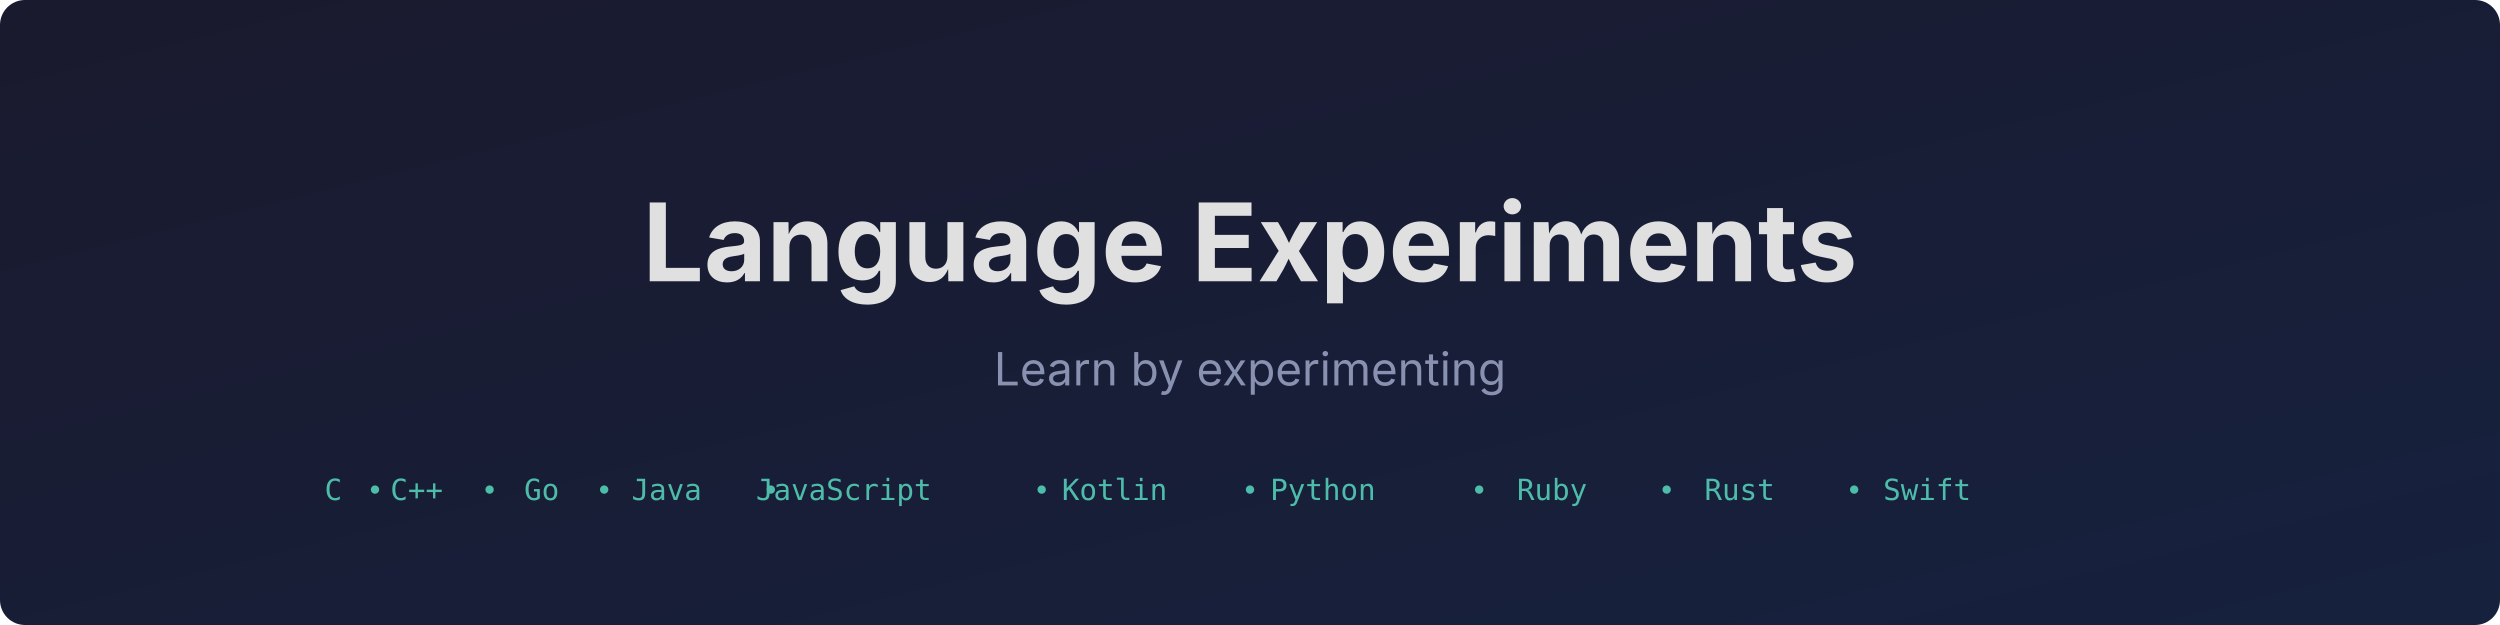
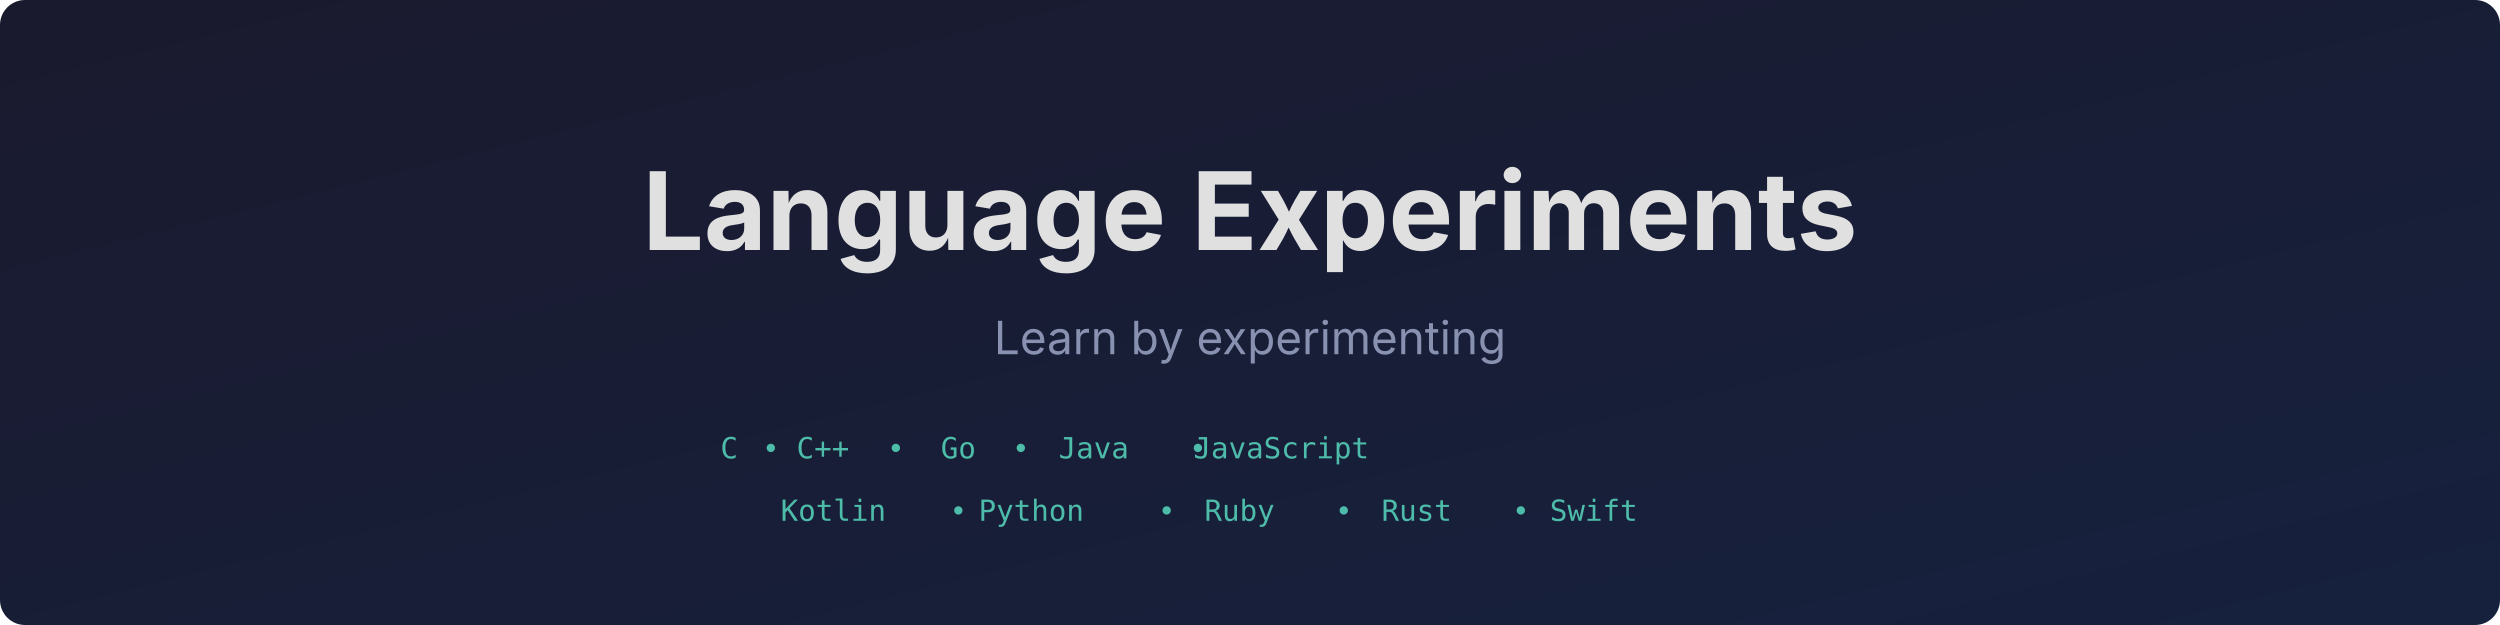
<svg xmlns="http://www.w3.org/2000/svg" viewBox="0 0 1200 300">
  <defs>
    <linearGradient id="bg" x1="0%" y1="0%" x2="100%" y2="100%">
      <stop offset="0%" style="stop-color:#1a1a2e" />
      <stop offset="100%" style="stop-color:#16213e" />
    </linearGradient>
  </defs>
  <rect width="1200" height="300" fill="url(#bg)" rx="12" />
-   <text x="600" y="135" text-anchor="middle" font-family="system-ui, -apple-system, sans-serif" font-size="52" font-weight="700" fill="#e0e0e0">Language Experiments</text>
-   <text x="600" y="185" text-anchor="middle" font-family="system-ui, -apple-system, sans-serif" font-size="22" fill="#8892b0">Learn by experimenting</text>
-   <g transform="translate(600, 240)" text-anchor="middle" opacity="0.7">
-     <text x="-440" font-family="monospace" font-size="14" fill="#64ffda">C</text>
-     <circle cx="-420" cy="-5" r="2" fill="#64ffda" />
-     <text x="-400" font-family="monospace" font-size="14" fill="#64ffda">C++</text>
-     <circle cx="-365" cy="-5" r="2" fill="#64ffda" />
-     <text x="-340" font-family="monospace" font-size="14" fill="#64ffda">Go</text>
-     <circle cx="-310" cy="-5" r="2" fill="#64ffda" />
-     <text x="-280" font-family="monospace" font-size="14" fill="#64ffda">Java</text>
-     <circle cx="-230" cy="-5" r="2" fill="#64ffda" />
-     <text x="-195" font-family="monospace" font-size="14" fill="#64ffda">JavaScript</text>
-     <circle cx="-100" cy="-5" r="2" fill="#64ffda" />
-     <text x="-65" font-family="monospace" font-size="14" fill="#64ffda">Kotlin</text>
-     <circle cx="0" cy="-5" r="2" fill="#64ffda" />
-     <text x="35" font-family="monospace" font-size="14" fill="#64ffda">Python</text>
-     <circle cx="110" cy="-5" r="2" fill="#64ffda" />
-     <text x="145" font-family="monospace" font-size="14" fill="#64ffda">Ruby</text>
-     <circle cx="200" cy="-5" r="2" fill="#64ffda" />
-     <text x="235" font-family="monospace" font-size="14" fill="#64ffda">Rust</text>
-     <circle cx="290" cy="-5" r="2" fill="#64ffda" />
-     <text x="325" font-family="monospace" font-size="14" fill="#64ffda">Swift</text>
+   <text x="600" y="120" text-anchor="middle" font-family="system-ui, -apple-system, sans-serif" font-size="52" font-weight="700" fill="#e0e0e0">Language Experiments</text>
+   <text x="600" y="170" text-anchor="middle" font-family="system-ui, -apple-system, sans-serif" font-size="22" fill="#8892b0">Learn by experimenting</text>
+   <g text-anchor="middle" opacity="0.7">
+     <g transform="translate(600, 220)">
+       <text x="-250" font-family="monospace" font-size="14" fill="#64ffda">C</text>
+       <circle cx="-230" cy="-5" r="2" fill="#64ffda" />
+       <text x="-205" font-family="monospace" font-size="14" fill="#64ffda">C++</text>
+       <circle cx="-170" cy="-5" r="2" fill="#64ffda" />
+       <text x="-140" font-family="monospace" font-size="14" fill="#64ffda">Go</text>
+       <circle cx="-110" cy="-5" r="2" fill="#64ffda" />
+       <text x="-75" font-family="monospace" font-size="14" fill="#64ffda">Java</text>
+       <circle cx="-25" cy="-5" r="2" fill="#64ffda" />
+       <text x="15" font-family="monospace" font-size="14" fill="#64ffda">JavaScript</text>
+     </g>
+     <g transform="translate(600, 250)">
+       <text x="-200" font-family="monospace" font-size="14" fill="#64ffda">Kotlin</text>
+       <circle cx="-140" cy="-5" r="2" fill="#64ffda" />
+       <text x="-105" font-family="monospace" font-size="14" fill="#64ffda">Python</text>
+       <circle cx="-40" cy="-5" r="2" fill="#64ffda" />
+       <text x="-5" font-family="monospace" font-size="14" fill="#64ffda">Ruby</text>
+       <circle cx="45" cy="-5" r="2" fill="#64ffda" />
+       <text x="80" font-family="monospace" font-size="14" fill="#64ffda">Rust</text>
+       <circle cx="130" cy="-5" r="2" fill="#64ffda" />
+       <text x="165" font-family="monospace" font-size="14" fill="#64ffda">Swift</text>
+     </g>
  </g>
</svg>
